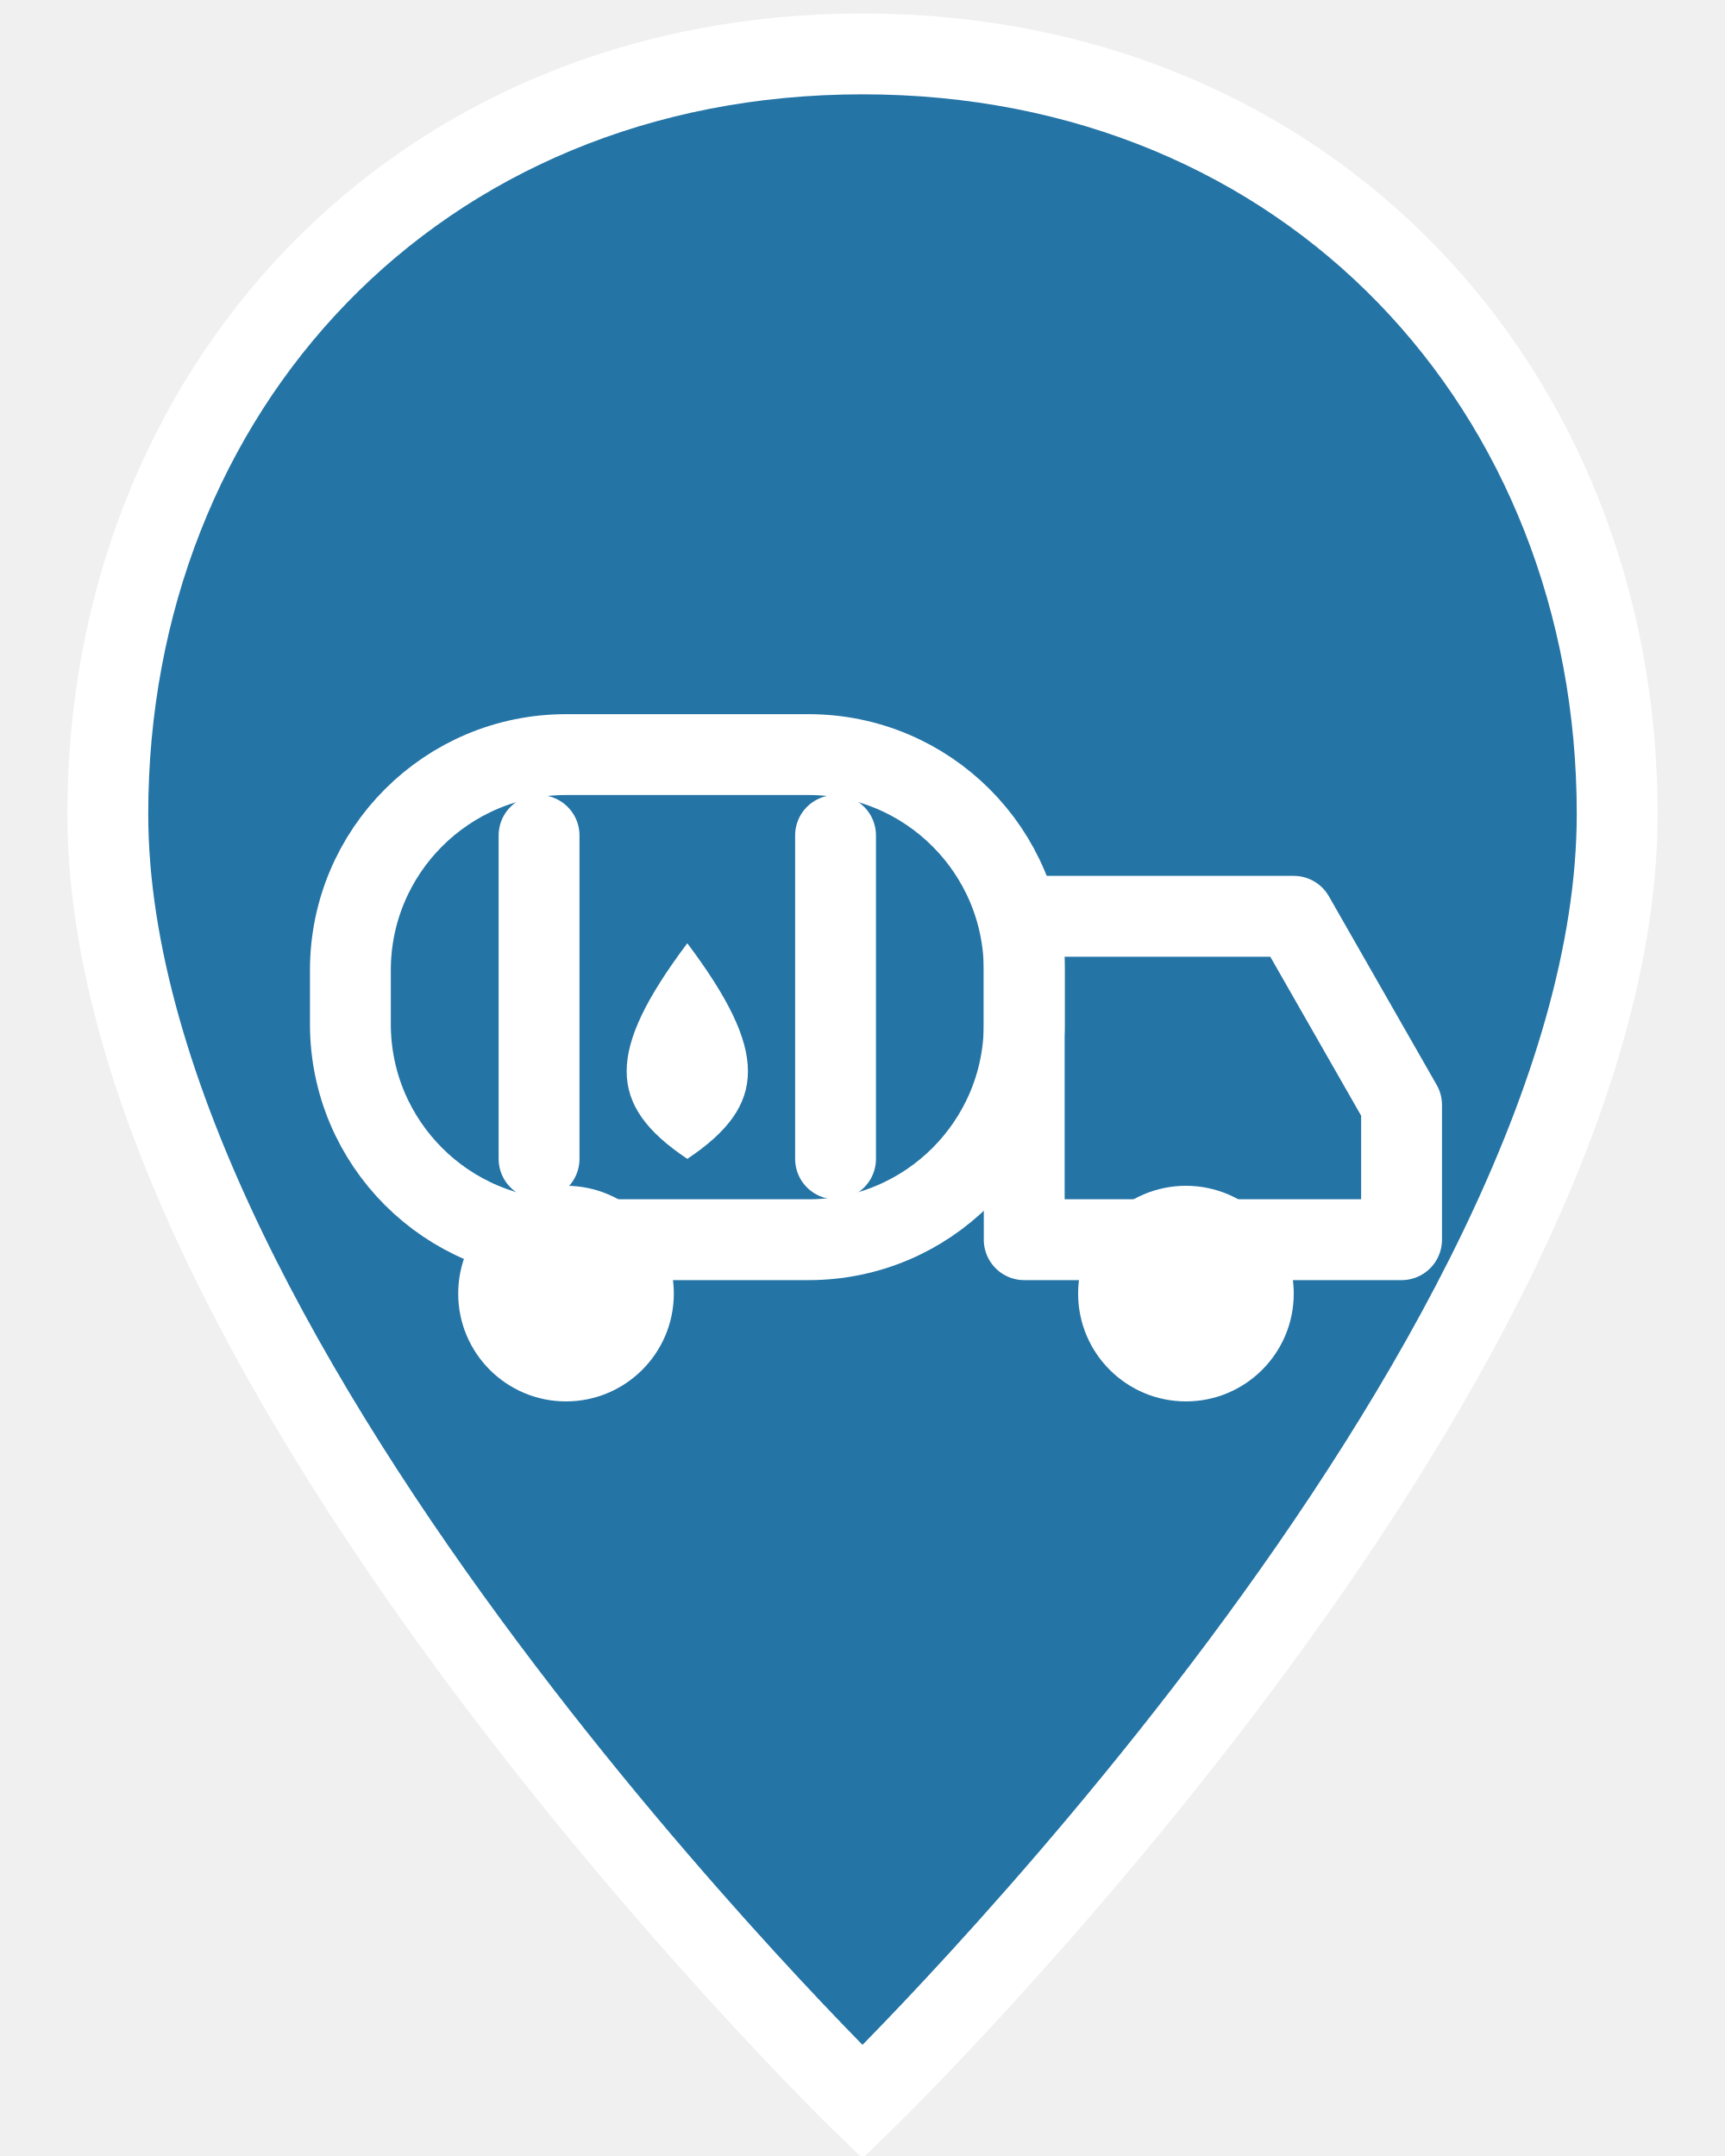
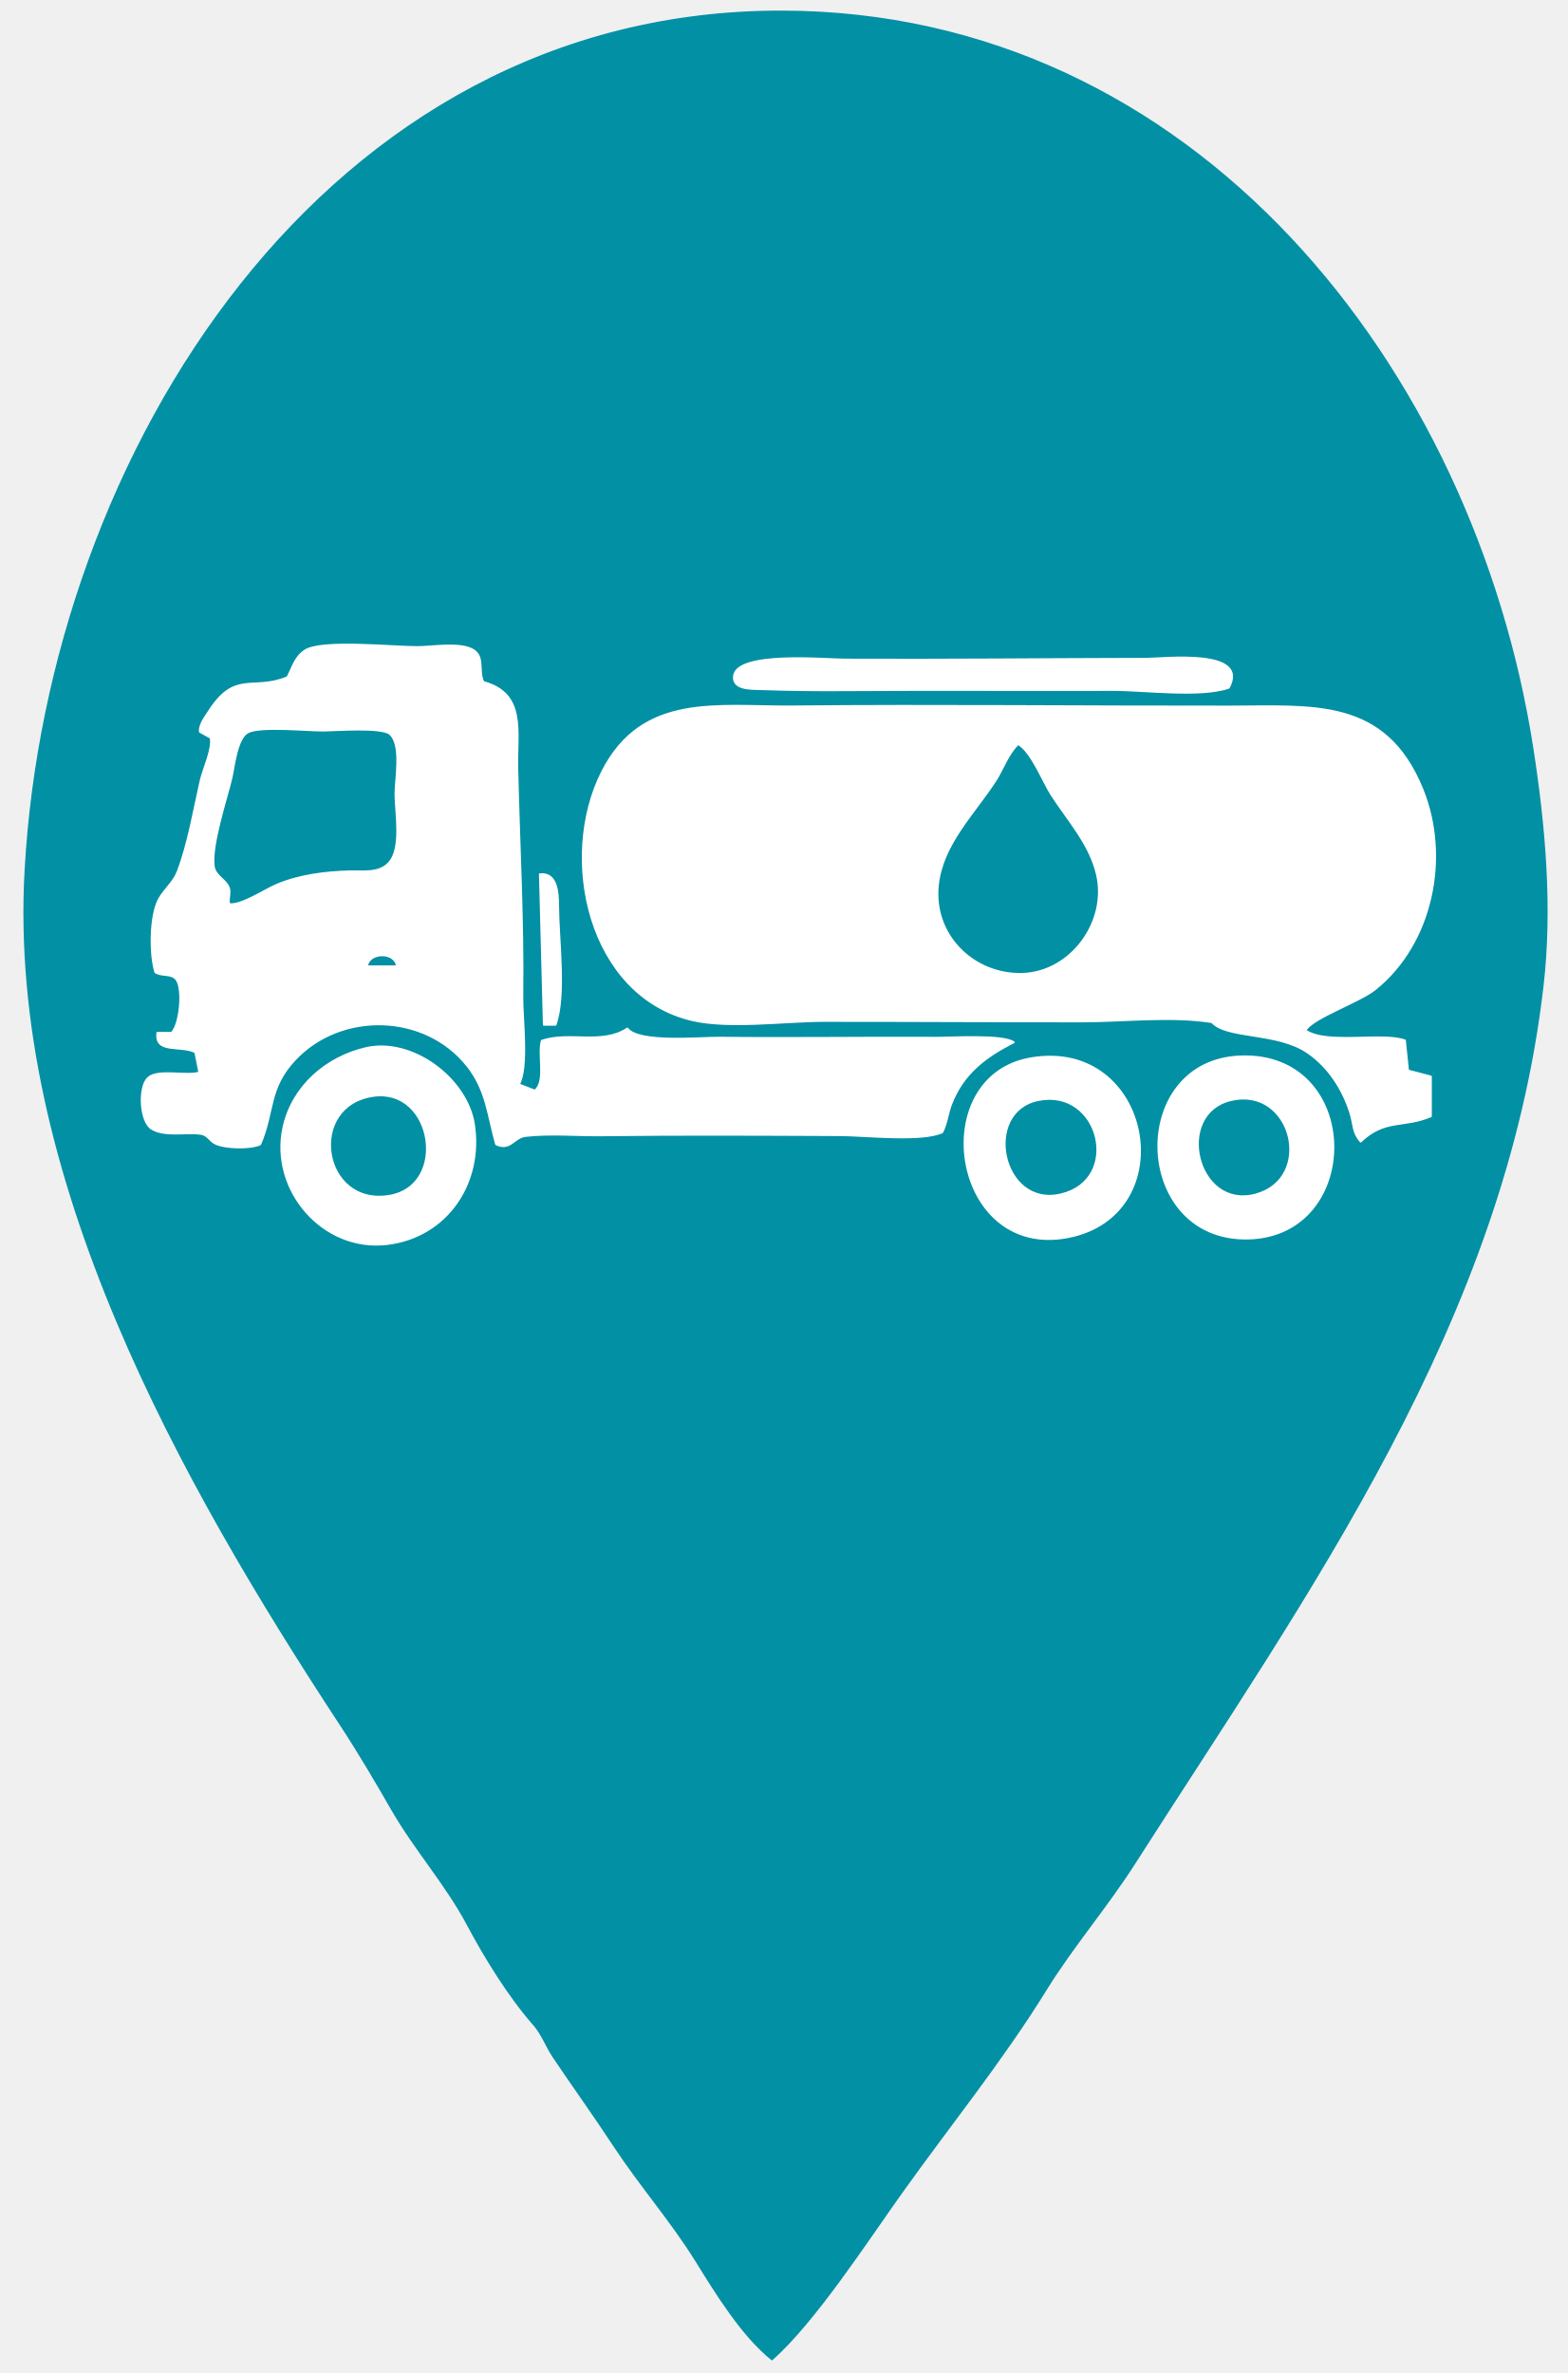
- <svg xmlns="http://www.w3.org/2000/svg" viewBox="0 0 64 80" role="img" aria-label="Υδροφόρα">
-   <path d="M32 2C15.4 2 4 14.5 4 30.2 4 50.8 32 78 32 78s28-27.2 28-47.8C60 14.5 48.6 2 32 2z" fill="#2474a6" stroke="#fff" stroke-width="3" />
-   <g fill="none" stroke="#fff" stroke-width="3" stroke-linecap="round" stroke-linejoin="round">
-     <rect x="13" y="28" width="25" height="18" rx="8" />
-     <path d="M38 34h10l4 7v5H38z" />
-     <path d="M20 31v12M31 31v12" />
-     <circle cx="21" cy="48" r="4" fill="#fff" stroke="none" />
-     <circle cx="44" cy="48" r="4" fill="#fff" stroke="none" />
-     <path d="M25.5 35c-3 4-3 6 0 8 3-2 3-4 0-8z" fill="#fff" stroke="none" />
-   </g>
+ <svg xmlns="http://www.w3.org/2000/svg" viewBox="0 0 261 395" width="261" height="395">
+   <path d="M128.5 392.76C123.49 388.75 119.19 381.69 115.85 376.31C111.7 369.65 106.53 363.75 102.26 357.25C98.94 352.2 95.43 347.31 92.12 342.4C90.96 340.68 90.23 338.57 88.84 337C84.73 332.33 80.73 325.84 77.81 320.34C74.29 313.7 69 307.77 65.25 301.23C62.59 296.6 59.78 291.82 56.83 287.32C30.07 246.54 1.37 195.6 4.22 144.83C8.1 75.5 54.13 1.75 130.17 1.89C199.04 2.02 245.32 61.53 255.11 124.48C257.12 137.4 258.34 151.07 256.81 164.19C250.33 220.05 217.82 264.86 188.79 310.28C184.26 317.37 178.55 324.01 174.08 331.25C166.82 343 157.98 353.88 149.97 365.13C144.32 373.06 135.51 386.61 128.5 392.76ZM80.49 113.5C79.58 111.8 80.75 109.26 78.72 108.12C76.48 106.86 72.02 107.67 69.5 107.68C65.67 107.71 53.56 106.42 50.76 108.25C49.06 109.36 48.71 111.05 47.83 112.7C42.06 115.12 39.15 111.45 34.67 118.5C34.05 119.47 33.12 120.66 33.24 121.83C33.84 122.17 34.45 122.5 35.05 122.83C35.37 124.79 33.86 127.85 33.39 129.85C32.26 134.75 31.34 140.39 29.55 145.07C28.88 146.84 27.37 147.99 26.46 149.61C24.91 152.36 24.91 158.92 25.83 161.85C26.89 162.6 28.58 161.97 29.38 163.12C30.5 164.75 29.93 170.55 28.55 171.89C27.75 171.89 26.96 171.89 26.17 171.89C25.68 175.5 30.15 173.95 32.48 175.17C32.7 176.28 32.93 177.39 33.15 178.5C31.03 179.19 26.24 177.84 24.6 179.43C23 180.98 23.26 186.72 25.25 187.93C27.47 189.27 31.03 188.42 33.46 188.77C34.59 188.94 34.88 189.92 35.81 190.37C37.45 191.18 41.7 191.28 43.34 190.5C45.69 185.07 44.61 181.16 49.18 176.34C56.85 168.26 70.75 168.61 77.75 177.41C81.01 181.51 81.18 185.72 82.56 190.5C84.99 191.64 85.5 189.34 87.52 189.11C91.63 188.65 96.02 189.06 100.17 189.01C113.39 188.85 126.61 188.92 139.83 188.98C143.95 189 153.41 190.08 156.87 188.5C157.64 187.04 157.76 185.38 158.35 183.84C160.36 178.65 164.04 175.93 168.8 173.5C167.14 172.16 158.39 172.72 155.83 172.71C143.83 172.64 131.83 172.84 119.83 172.7C116.43 172.66 106.33 173.67 104.44 171.17C100.17 173.97 94.85 171.64 90.17 173.21C89.47 175.46 90.91 180.02 89.03 181.5C88.16 181.17 87.29 180.83 86.42 180.5C88.02 177.61 86.93 169.39 86.98 165.83C87.15 153.13 86.43 140.45 86.14 127.83C86 121.7 87.6 115.45 80.49 113.5ZM204.57 114.5C208.14 107.89 193.79 109.62 190.83 109.63C174.05 109.66 157.28 109.84 140.5 109.76C137.2 109.74 122.6 108.38 122.15 112.54C121.9 114.84 125.07 114.68 126.5 114.74C131.38 114.91 136.28 114.96 141.17 114.92C155.83 114.82 170.5 114.93 185.17 114.88C190.4 114.86 199.87 116.15 204.57 114.5ZM217.35 171.5C218.55 169.44 226.27 166.81 228.89 164.72C238.5 157.05 241.37 142.59 236.8 131.36C230.59 116.08 218.52 117.57 204.5 117.58C180.28 117.61 156.06 117.33 131.83 117.56C119.43 117.67 106.92 115.28 100.23 128.41C92.93 142.74 97.9 165.81 115.29 169.85C121.4 171.26 130.72 169.98 137.17 169.97C151.5 169.96 165.83 170.06 180.17 170.05C187.13 170.05 194.88 169.09 201.74 170.17C204.2 172.94 212.57 171.75 217.63 175.2C221.13 177.59 223.58 181.4 224.79 185.4C225.35 187.21 225.14 188.57 226.5 190.06C230.62 186.15 233.55 187.81 238.22 185.83C238.22 183.61 238.22 181.39 238.22 179.17C236.95 178.83 235.68 178.5 234.42 178.17C234.25 176.5 234.07 174.83 233.9 173.17C230.26 171.77 220.75 173.93 217.35 171.5ZM38.17 150.47C37.97 149.48 38.51 148.43 38.02 147.51C37.36 146.27 35.8 145.7 35.61 144.17C35.15 140.67 37.7 133.11 38.57 129.46C39 127.63 39.43 122.79 41.37 121.88C43.48 120.88 51.15 121.65 53.83 121.64C55.92 121.63 63.64 121 64.94 122.24C66.9 124.1 65.8 129.66 65.8 132.17C65.8 135.25 66.95 141.15 64.74 143.59C63.09 145.42 60.4 144.95 58.17 145.01C54.08 145.13 49.88 145.65 46.08 147.24C44.09 148.07 40.2 150.73 38.17 150.47ZM169.5 123.89C171.8 125.32 173.55 130.08 175.08 132.43C177.81 136.62 181.39 140.53 182.57 145.55C184.42 153.39 178.29 161.85 170.17 162.08C162.07 162.3 155.25 155.65 156.16 147.3C156.91 140.45 162.2 135.44 165.76 129.92C166.98 128.03 167.86 125.4 169.5 123.89ZM92.5 170.61C94.26 165.72 92.96 156.24 92.94 150.83C92.93 148.7 92.81 145.15 89.84 145.5C90.06 153.87 90.28 162.24 90.5 170.61C91.17 170.61 91.83 170.61 92.5 170.61ZM66.04 160.82C64.41 160.82 62.77 160.82 61.13 160.82C61.44 158.48 65.76 158.42 66.04 160.82ZM60.89 174.44C54.29 175.98 48.66 180.81 47.16 187.63C44.87 198.07 53.76 208.42 64.5 207.1C74.49 205.86 80.39 196.86 78.93 187.18C77.77 179.52 68.61 172.65 60.89 174.44ZM206.54 175.82C187.56 176.47 188.47 206.68 207.82 206.19C226.98 205.71 226.86 175.12 206.54 175.82ZM171.58 176.14C153.96 179.17 158.43 209.74 177.82 205.95C197.07 202.18 191.76 172.67 171.58 176.14ZM62.19 182.44C72.13 181.07 74.64 197.38 64.83 199.02C53.54 200.91 51.01 183.98 62.19 182.44ZM172.88 183.13C183.09 181.1 186.8 196.4 176.59 198.79C166.73 201.11 163.45 185 172.88 183.13ZM204.92 183.14C215.09 180.75 218.86 196.2 208.97 198.82C199.19 201.41 195.44 185.37 204.92 183.14Z" fill="#0290a4" fill-rule="evenodd" stroke="#0290a4" stroke-width="0.25" stroke-linejoin="round" />
+   <path d="M80.49 113.5C87.6 115.45 86 121.7 86.14 127.83C86.43 140.45 87.15 153.13 86.98 165.83C86.93 169.39 88.02 177.61 86.42 180.5C87.29 180.83 88.16 181.17 89.03 181.5C90.91 180.02 89.47 175.46 90.17 173.21C94.85 171.64 100.17 173.97 104.44 171.17C106.33 173.67 116.43 172.66 119.83 172.7C131.83 172.84 143.83 172.64 155.83 172.71C158.39 172.72 167.14 172.16 168.8 173.5C164.04 175.93 160.36 178.65 158.35 183.84C157.76 185.38 157.64 187.04 156.87 188.5C153.41 190.08 143.95 189 139.83 188.98C126.61 188.92 113.39 188.85 100.17 189.01C96.02 189.06 91.63 188.65 87.52 189.11C85.5 189.34 84.99 191.64 82.56 190.5C81.18 185.72 81.01 181.51 77.75 177.41C70.75 168.61 56.85 168.26 49.18 176.34C44.61 181.16 45.69 185.07 43.34 190.5C41.7 191.28 37.45 191.18 35.81 190.37C34.88 189.92 34.59 188.94 33.46 188.77C31.03 188.42 27.47 189.27 25.25 187.93C23.26 186.72 23 180.98 24.6 179.43C26.24 177.84 31.03 179.19 33.15 178.5C32.93 177.39 32.7 176.28 32.48 175.17C30.15 173.95 25.68 175.5 26.17 171.89C26.96 171.89 27.75 171.89 28.55 171.89C29.93 170.55 30.5 164.75 29.38 163.12C28.58 161.97 26.89 162.6 25.83 161.85C24.91 158.92 24.91 152.36 26.46 149.61C27.37 147.99 28.88 146.84 29.55 145.07C31.34 140.39 32.26 134.75 33.39 129.85C33.86 127.85 35.37 124.79 35.05 122.83C34.45 122.5 33.84 122.17 33.24 121.83C33.12 120.66 34.05 119.47 34.67 118.5C39.15 111.45 42.06 115.12 47.83 112.7C48.71 111.05 49.06 109.36 50.76 108.25C53.56 106.42 65.67 107.71 69.5 107.68C72.02 107.67 76.48 106.86 78.72 108.12C80.75 109.26 79.58 111.8 80.49 113.5ZM204.57 114.5C199.87 116.15 190.4 114.86 185.17 114.88C170.5 114.93 155.83 114.82 141.17 114.92C136.28 114.96 131.38 114.91 126.5 114.74C125.07 114.68 121.9 114.84 122.15 112.54C122.6 108.38 137.2 109.74 140.5 109.76C157.28 109.84 174.05 109.66 190.83 109.63C193.79 109.62 208.14 107.89 204.57 114.5ZM217.35 171.5C220.75 173.93 230.26 171.77 233.9 173.17C234.07 174.83 234.25 176.5 234.42 178.17C235.68 178.5 236.95 178.83 238.22 179.17C238.22 181.39 238.22 183.61 238.22 185.83C233.55 187.81 230.62 186.15 226.5 190.06C225.14 188.57 225.35 187.21 224.79 185.4C223.58 181.4 221.13 177.59 217.63 175.2C212.57 171.75 204.2 172.94 201.74 170.17C194.88 169.09 187.13 170.05 180.17 170.05C165.83 170.06 151.5 169.96 137.17 169.97C130.72 169.98 121.4 171.26 115.29 169.85C97.9 165.81 92.93 142.74 100.23 128.41C106.92 115.28 119.43 117.67 131.83 117.56C156.06 117.33 180.28 117.61 204.5 117.58C218.52 117.57 230.59 116.08 236.8 131.36C241.37 142.59 238.5 157.05 228.89 164.72C226.27 166.81 218.55 169.44 217.35 171.5ZM38.17 150.47C40.2 150.73 44.09 148.07 46.08 147.24C49.88 145.65 54.08 145.13 58.17 145.01C60.4 144.95 63.09 145.42 64.74 143.59C66.95 141.15 65.8 135.25 65.8 132.17C65.8 129.66 66.9 124.1 64.94 122.24C63.64 121 55.92 121.63 53.83 121.64C51.15 121.65 43.48 120.88 41.37 121.88C39.43 122.79 39 127.63 38.57 129.46C37.7 133.11 35.15 140.67 35.61 144.17C35.8 145.7 37.36 146.27 38.02 147.51C38.51 148.43 37.97 149.48 38.17 150.47ZM169.5 123.89C167.86 125.4 166.98 128.03 165.76 129.92C162.2 135.44 156.91 140.45 156.16 147.3C155.25 155.65 162.07 162.3 170.17 162.08C178.29 161.85 184.42 153.39 182.57 145.55C181.39 140.53 177.81 136.62 175.08 132.43C173.55 130.08 171.8 125.32 169.5 123.89ZM92.5 170.61C91.83 170.61 91.17 170.61 90.5 170.61C90.28 162.24 90.06 153.87 89.84 145.5C92.81 145.15 92.93 148.7 92.94 150.83C92.96 156.24 94.26 165.72 92.5 170.61ZM66.04 160.82C65.76 158.42 61.44 158.48 61.13 160.82C62.77 160.82 64.41 160.82 66.04 160.82ZM60.89 174.44C68.61 172.65 77.77 179.52 78.93 187.18C80.39 196.86 74.49 205.86 64.5 207.1C53.76 208.42 44.87 198.07 47.16 187.63C48.66 180.81 54.29 175.98 60.89 174.44ZM206.54 175.82C226.86 175.12 226.98 205.71 207.82 206.19C188.47 206.68 187.56 176.47 206.54 175.82ZM171.58 176.14C191.76 172.67 197.07 202.18 177.82 205.95C158.43 209.74 153.96 179.17 171.58 176.14ZM62.19 182.44C51.01 183.98 53.54 200.91 64.83 199.02C74.64 197.38 72.13 181.07 62.19 182.44ZM172.88 183.13C163.45 185 166.73 201.11 176.59 198.79C186.8 196.4 183.09 181.1 172.88 183.13ZM204.92 183.14C195.44 185.37 199.19 201.41 208.97 198.82C218.86 196.2 215.09 180.75 204.92 183.14Z" fill="#ffffff" fill-rule="evenodd" stroke="#ffffff" stroke-width="0.25" stroke-linejoin="round" />
</svg>
